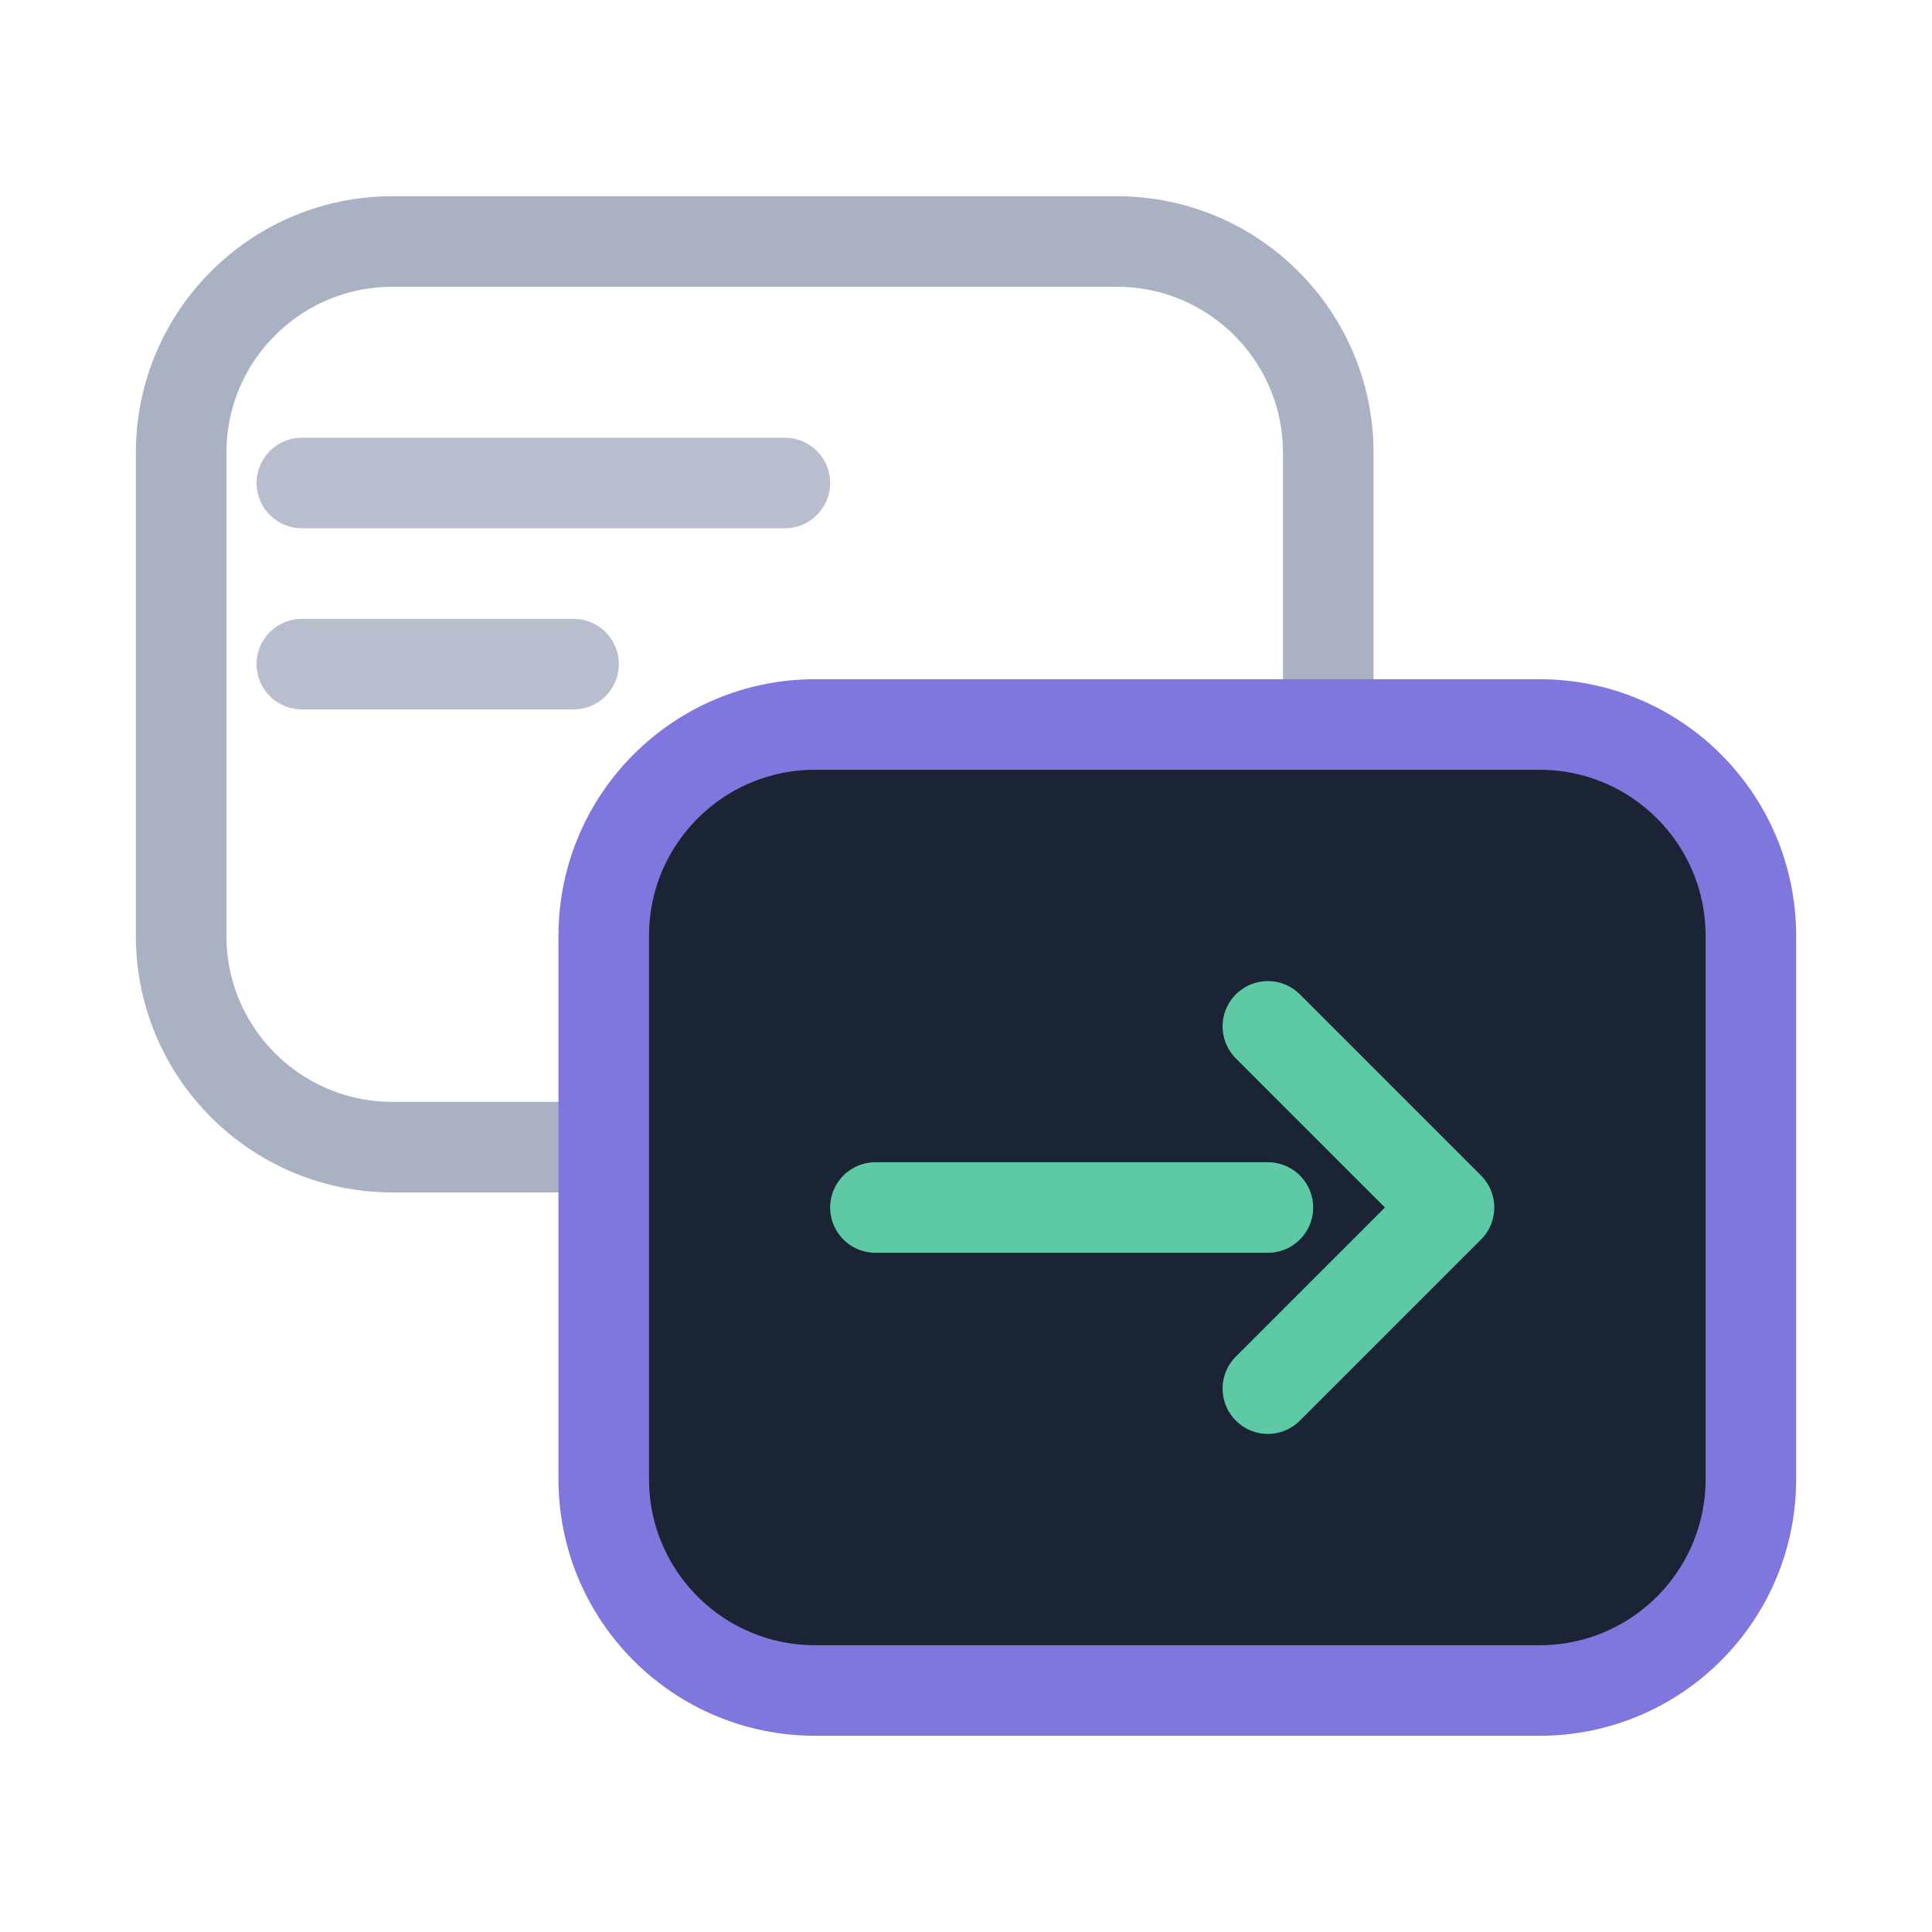
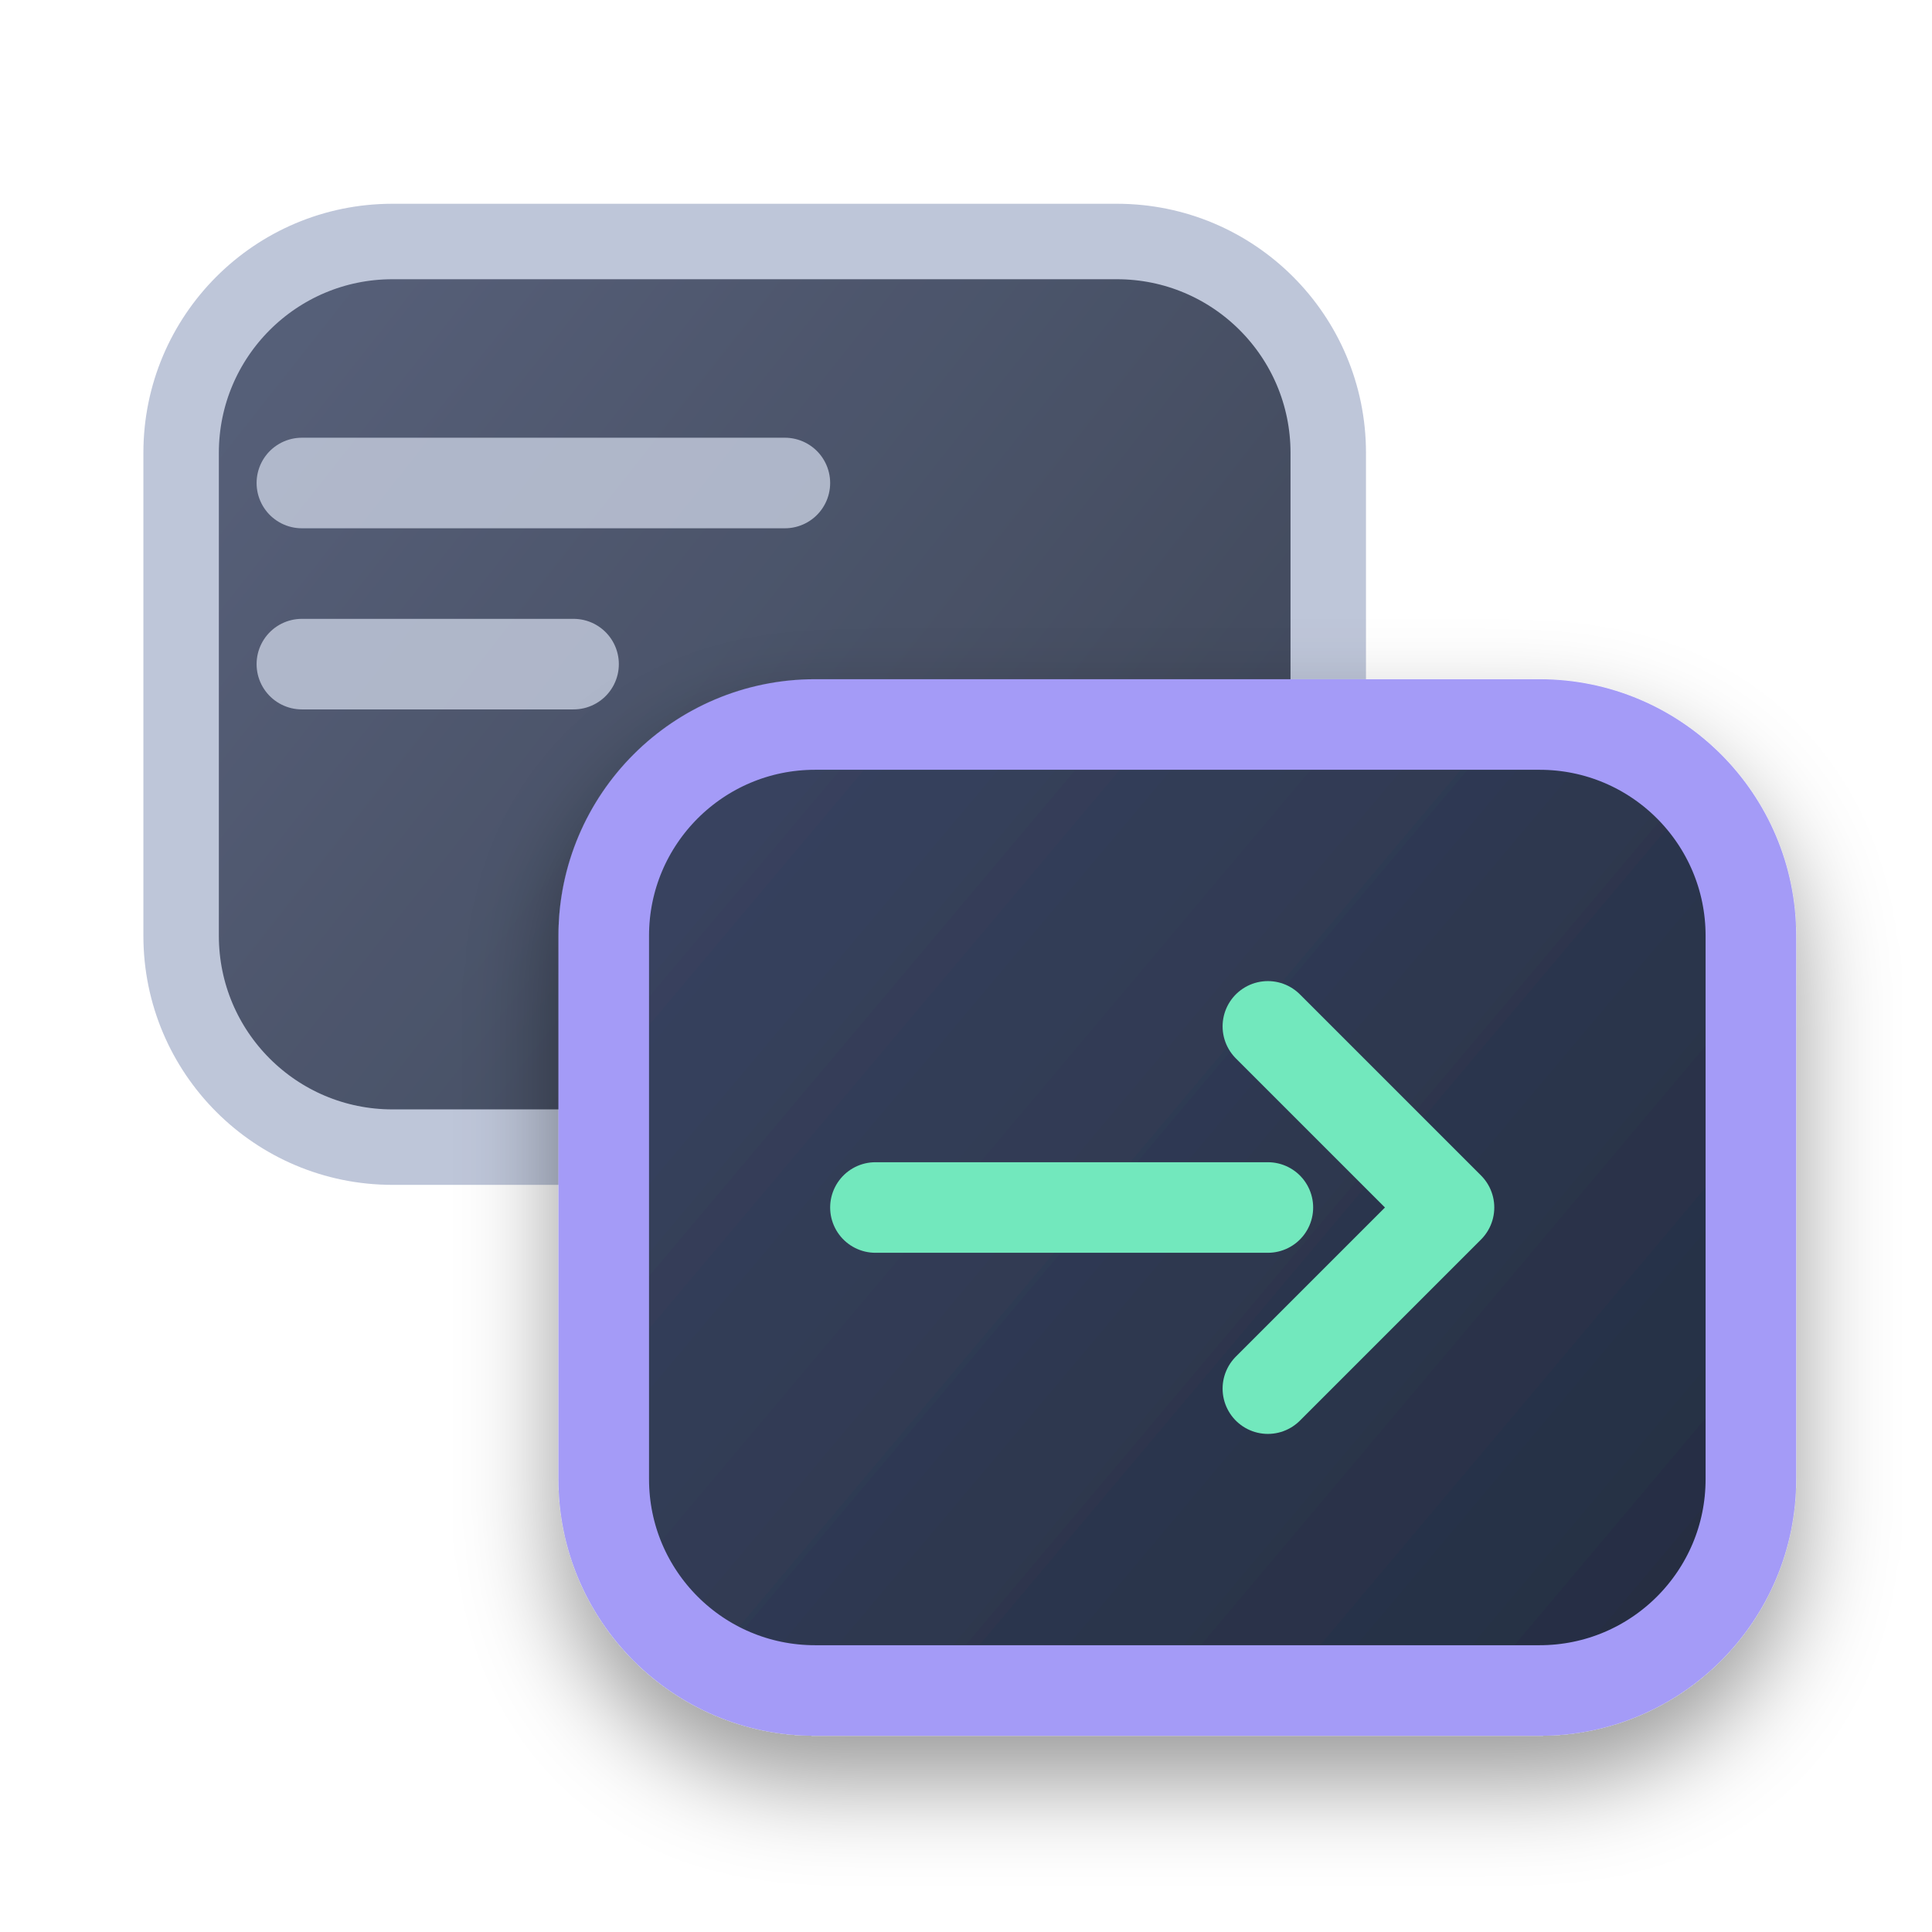
<svg xmlns="http://www.w3.org/2000/svg" viewBox="0 0 64 64" width="64" height="64">
-   <rect x="6" y="8" width="38" height="30" rx="7" fill="none" stroke="#9aa3b8" stroke-width="3" opacity=".85" />
-   <path d="M10 16h16M10 22h9" stroke="#9aa3b8" stroke-width="3" stroke-linecap="round" opacity=".7" />
-   <rect x="20" y="24" width="38" height="32" rx="7" fill="#1b2434" stroke="#7f77dd" stroke-width="3" />
-   <path d="M29 40h13" stroke="#5dcaa5" stroke-width="3" stroke-linecap="round" />
-   <path d="M42 34l6 6-6 6" fill="none" stroke="#5dcaa5" stroke-width="3" stroke-linecap="round" stroke-linejoin="round" />
+   <defs>
+     <linearGradient id="tras" x1="6" y1="8" x2="44" y2="38" gradientUnits="userSpaceOnUse">
+       <stop offset="0" stop-color="#4a5470" />
+       <stop offset="1" stop-color="#2c3548" />
+     </linearGradient>
+     <linearGradient id="frente" x1="20" y1="24" x2="58" y2="56" gradientUnits="userSpaceOnUse">
+       <stop offset="0" stop-color="#3a4562" />
+       <stop offset="1" stop-color="#232c40" />
+     </linearGradient>
+     <filter id="sombra" x="-40%" y="-40%" width="180%" height="180%">
+       <feGaussianBlur in="SourceAlpha" stdDeviation="1.6" result="borrado" />
+       <feOffset in="borrado" dx="0" dy="1.5" result="deslocado" />
+       <feComponentTransfer in="deslocado" result="sombra">
+         <feFuncA type="linear" slope="0.4" />
+       </feComponentTransfer>
+       <feMerge>
+         <feMergeNode in="sombra" />
+         <feMergeNode in="SourceGraphic" />
+       </feMerge>
+     </filter>
+   </defs>
+   <rect x="6" y="8" width="38" height="30" rx="7" fill="url(#tras)" stroke="#b9c1d6" stroke-width="2.5" opacity=".92" />
+   <path d="M10 16h16M10 22h9" stroke="#c7cee0" stroke-width="3" stroke-linecap="round" opacity=".8" />
+   <rect x="20" y="24" width="38" height="32" rx="7" fill="url(#frente)" stroke="#a49bf7" stroke-width="3" filter="url(#sombra)" />
+   <path d="M29 40h13" stroke="#72e8bd" stroke-width="3" stroke-linecap="round" />
+   <path d="M42 34l6 6-6 6" fill="none" stroke="#72e8bd" stroke-width="3" stroke-linecap="round" stroke-linejoin="round" />
</svg>
